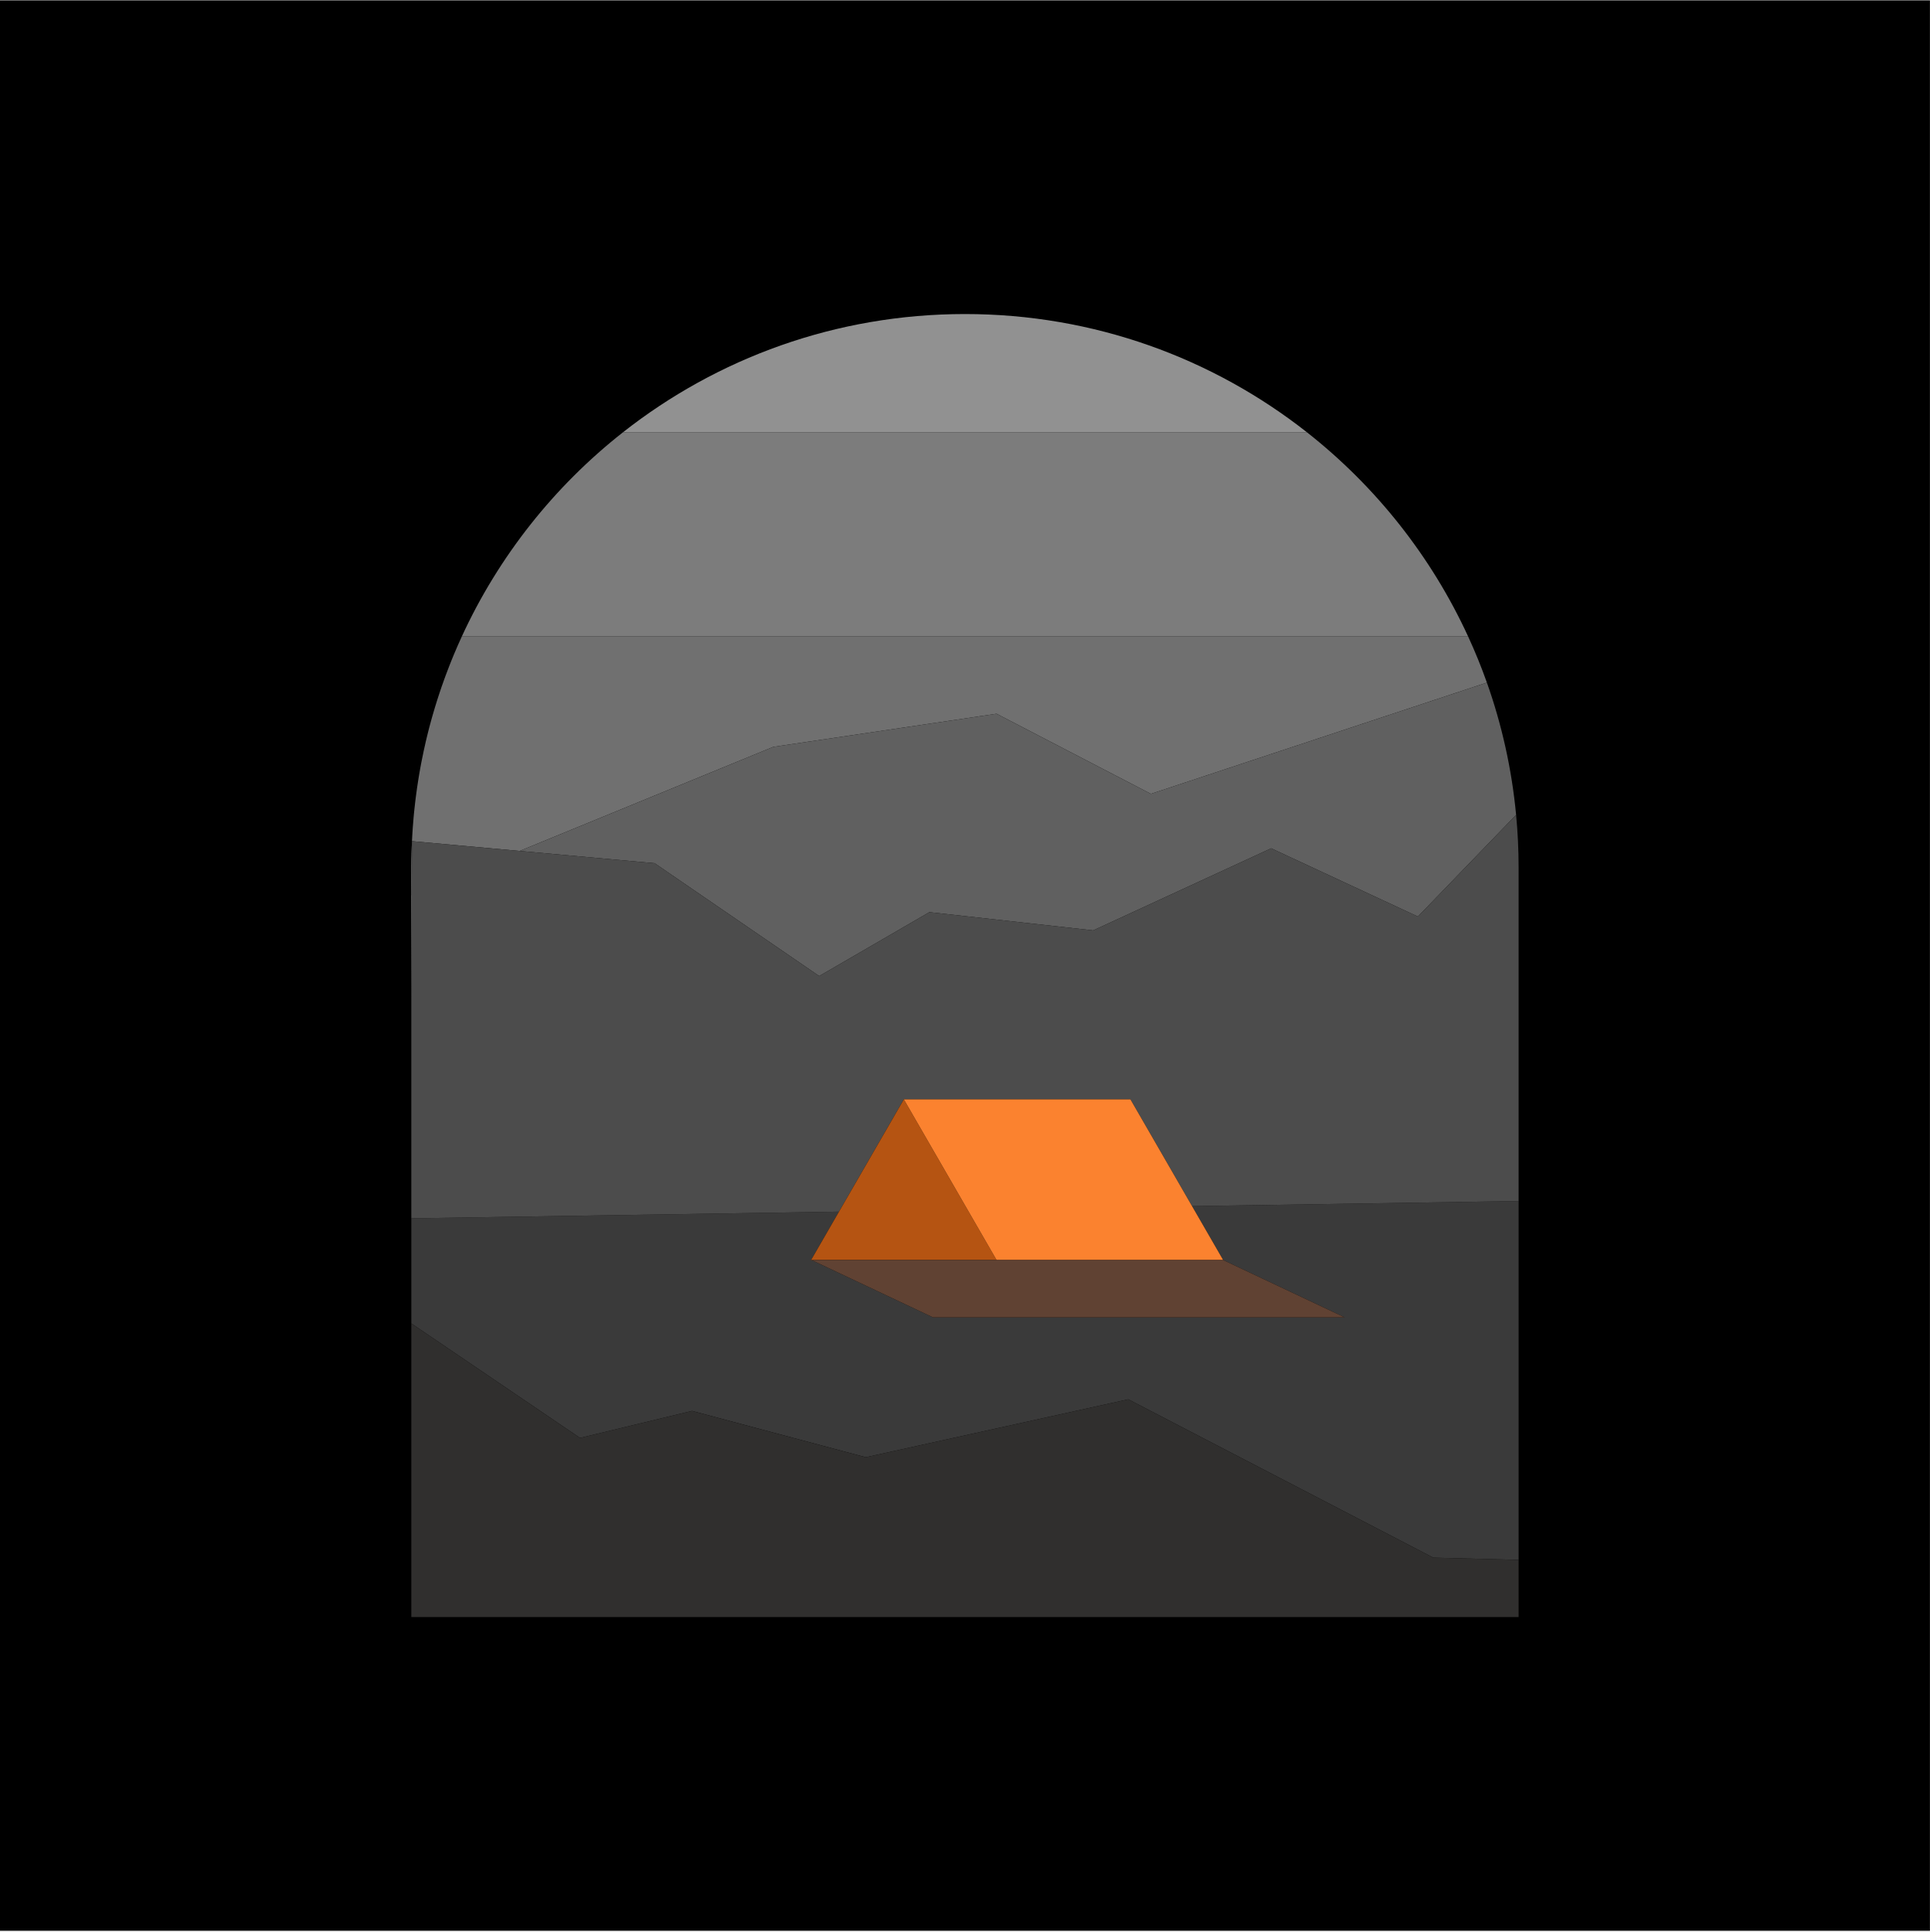
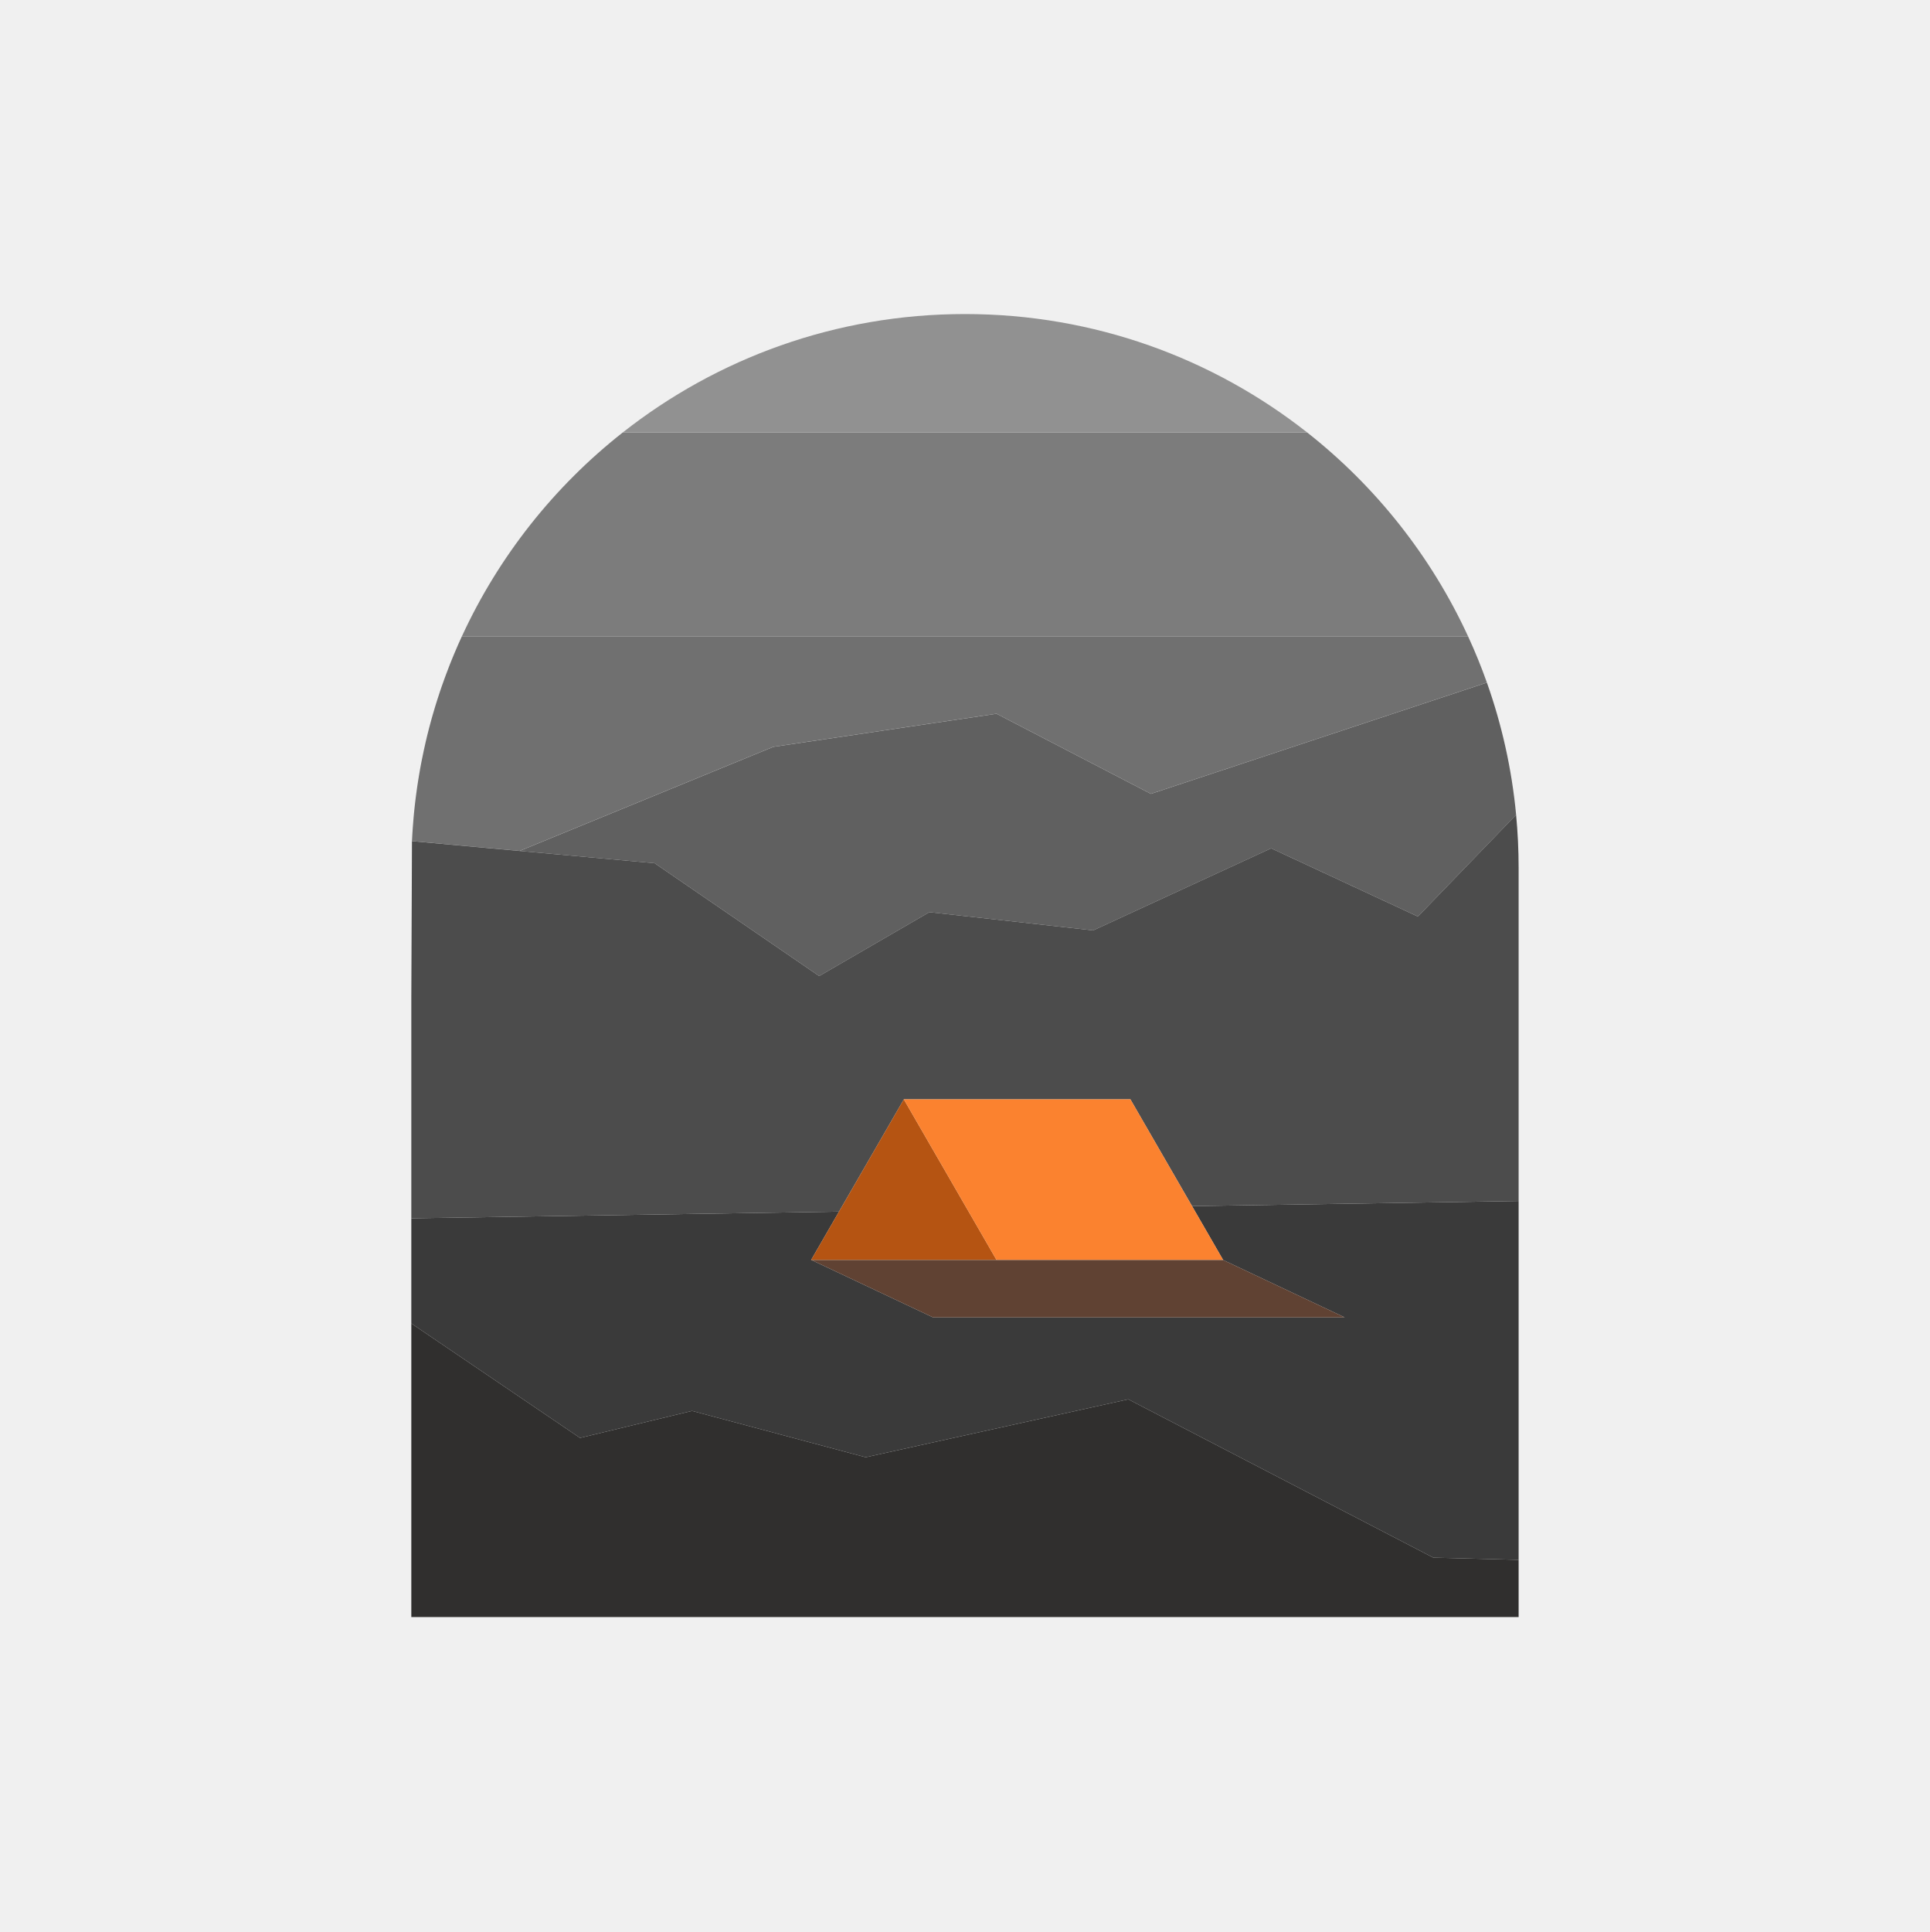
- <svg xmlns="http://www.w3.org/2000/svg" width="1200" height="1201" viewBox="0 0 1200 1201" fill="none">
-   <rect width="1200" height="1200" transform="translate(0 0.21875)" fill="black" />
-   <g clip-path="url(#clip0_336_1012)">
-     <path d="M944.248 746.602V969.659L891.227 968.3L701.56 869.864L538.302 905.877L430.277 877.069L360.648 893.863L255.752 822.69V757.35L521.681 753.194L504.314 783.281H504.593L580.096 818.907H836.049L760.547 783.281L741.195 749.771L944.248 746.602Z" fill="#3A3A3A" />
-     <path d="M256.152 522.891L256.018 556.493L255.752 620.461V539.459C255.752 538.074 255.765 536.689 255.779 535.303C255.792 534.917 255.792 534.531 255.792 534.145C255.819 532.586 255.845 531.028 255.898 529.483C255.912 528.711 255.938 527.952 255.978 527.192C255.965 527.059 255.978 526.913 255.992 526.78C256.032 525.474 256.085 524.183 256.152 522.891Z" fill="#3A3A3A" />
-     <path d="M256.152 522.891L256.018 556.493L255.752 620.461V539.459C255.752 538.074 255.765 536.689 255.779 535.303C255.792 534.917 255.792 534.531 255.792 534.145C255.819 532.586 255.845 531.028 255.898 529.483C255.912 528.711 255.938 527.952 255.978 527.192C255.965 527.059 255.978 526.913 255.992 526.78C256.032 525.474 256.085 524.183 256.152 522.891Z" fill="#707070" />
-     <path d="M924.523 424.321L715.597 493.484L619.651 443.686L480.807 464.277L323.103 528.978H323.09L256.151 522.891C256.218 521.479 256.298 520.068 256.378 518.656C256.458 517.244 256.551 515.846 256.657 514.434C256.777 512.556 256.937 510.678 257.11 508.8C257.204 507.735 257.297 506.656 257.403 505.59C257.497 504.658 257.59 503.726 257.696 502.794C257.843 501.395 257.989 500.01 258.162 498.612C258.322 497.213 258.495 495.815 258.682 494.43C258.895 492.751 259.121 491.073 259.374 489.409C259.574 488.037 259.774 486.665 260 485.293C260.174 484.161 260.36 483.016 260.56 481.87C260.653 481.231 260.773 480.578 260.893 479.939C261.026 479.153 261.159 478.368 261.306 477.582C261.465 476.703 261.625 475.81 261.798 474.931C261.945 474.132 262.105 473.347 262.265 472.547C262.637 470.603 263.037 468.658 263.463 466.727C263.876 464.796 264.316 462.852 264.755 460.934C265.061 459.642 265.368 458.35 265.687 457.058C266.433 453.982 267.232 450.905 268.085 447.855C268.338 446.923 268.604 445.977 268.87 445.058C269.403 443.18 269.949 441.316 270.522 439.451C270.975 437.959 271.428 436.481 271.907 435.003C272.373 433.524 272.853 432.046 273.345 430.581C273.785 429.249 274.238 427.917 274.691 426.599C274.757 426.412 274.81 426.226 274.89 426.053C275.383 424.641 275.876 423.229 276.395 421.818C276.675 421.045 276.955 420.286 277.248 419.513C277.954 417.556 278.699 415.611 279.472 413.68C279.885 412.601 280.311 411.536 280.75 410.47C281.004 409.844 281.257 409.218 281.51 408.606C281.763 407.98 282.029 407.367 282.282 406.741C283.041 404.916 283.827 403.105 284.613 401.294C284.639 401.227 284.679 401.147 284.706 401.081C285.505 399.269 286.318 397.458 287.143 395.66H912.856C917.158 404.996 921.06 414.559 924.523 424.321Z" fill="#707070" />
-     <path d="M944.248 969.66V1005.22H255.752V822.691L360.648 893.865L430.277 877.071L538.302 905.878L701.56 869.865L891.227 968.302L944.248 969.66Z" fill="#302F2E" />
-     <path d="M256.018 556.496L255.752 620.464V556.603L256.018 556.496Z" fill="#606060" />
-     <path d="M942.69 506.526L881.625 569.761L790.394 527.342L679.731 578.365L577.885 567.031L509.362 606.747L407.036 536.599L323.104 528.98L480.807 464.279L619.652 443.689L715.597 493.487L924.524 424.324C933.78 450.415 939.986 477.971 942.69 506.526Z" fill="#606060" />
-     <path d="M944.248 539.46V746.601L741.195 749.771L740.782 749.039H740.769L731.713 733.336L702.878 683.392H561.983L533.148 733.336L522.48 751.809L521.681 753.194L255.752 757.349V620.463L256.018 556.494L256.152 522.892L323.09 528.978H323.103L407.036 536.596L509.361 606.745L577.885 567.029L679.731 578.363L790.393 527.34L881.625 569.759L942.69 506.523C943.715 517.365 944.248 528.352 944.248 539.46Z" fill="#4C4C4C" />
-     <path d="M619.651 783.279H504.313L521.681 753.192L522.48 751.807L533.148 733.335L561.982 683.391L590.817 733.335L600.899 750.808L601.565 751.954L619.651 783.279Z" fill="#B55412" />
-     <path d="M760.547 783.279H619.651L601.565 751.954L600.899 750.808L590.817 733.335L561.982 683.391H702.878L731.712 733.335L740.769 749.037H740.782L741.195 749.77L760.547 783.279Z" fill="#FB822F" />
-     <path d="M912.857 395.66H287.144C310.091 345.796 344.613 302.351 387.271 268.789H812.715C855.374 302.351 889.909 345.796 912.857 395.66Z" fill="#7C7C7C" />
-     <path d="M812.715 268.79H387.271C445.833 222.708 519.71 195.219 599.993 195.219C680.277 195.219 754.154 222.708 812.715 268.79Z" fill="#919191" />
-     <path d="M836.049 818.908H580.096L504.594 783.281H760.547L836.049 818.908Z" fill="#604233" />
-   </g>
-   <defs>
-     <clipPath id="clip0_336_1012">
-       <rect width="688.496" height="810" fill="white" transform="translate(255.752 195.219)" />
-     </clipPath>
-   </defs>
+ <svg xmlns="http://www.w3.org/2000/svg" id="Layer_1" baseProfile="tiny" version="1.2" viewBox="0 0 1200 1201">
+   <polygon points="760.55 783.28 836.05 818.91 580.1 818.91 504.59 783.28 504.31 783.28 521.68 753.19 255.75 757.35 255.75 822.69 360.65 893.86 430.28 877.07 538.3 905.88 701.56 869.86 891.23 968.3 944.25 969.66 944.25 746.6 741.2 749.77 760.55 783.28" fill="#3a3a3a" />
+   <path d="M287.14,395.66c-.83,1.8-1.64,3.61-2.44,5.42-.03.07-.07.15-.09.21-.79,1.81-1.57,3.62-2.33,5.45-.25.63-.52,1.24-.77,1.86-.25.61-.51,1.24-.76,1.86-.44,1.07-.86,2.13-1.28,3.21-.77,1.93-1.52,3.88-2.22,5.83-.29.77-.57,1.53-.85,2.3-.52,1.41-1.01,2.82-1.51,4.23-.08.17-.13.36-.2.55-.45,1.32-.91,2.65-1.35,3.98-.49,1.46-.97,2.94-1.44,4.42-.48,1.48-.93,2.96-1.39,4.45-.57,1.86-1.12,3.73-1.65,5.61-.27.92-.53,1.86-.78,2.8-.85,3.05-1.65,6.13-2.4,9.2-.32,1.29-.63,2.58-.93,3.88-.44,1.92-.88,3.86-1.29,5.79-.43,1.93-.83,3.88-1.2,5.82-.16.8-.32,1.58-.47,2.38-.17.88-.33,1.77-.49,2.65-.15.79-.28,1.57-.41,2.36-.12.64-.24,1.29-.33,1.93-.2,1.15-.39,2.29-.56,3.42-.23,1.37-.43,2.74-.63,4.12-.25,1.66-.48,3.34-.69,5.02-.19,1.39-.36,2.78-.52,4.18-.17,1.4-.32,2.78-.47,4.18-.11.93-.2,1.86-.29,2.8-.11,1.07-.2,2.15-.29,3.21-.17,1.88-.33,3.76-.45,5.63-.11,1.41-.2,2.81-.28,4.22-.08,1.41-.16,2.82-.23,4.23l66.94,6.09h.01l157.7-64.7,138.84-20.59,95.95,49.8,208.93-69.16c-3.46-9.76-7.36-19.33-11.67-28.66H287.14Z" fill="#707070" />
+   <polygon points="701.56 869.86 538.3 905.88 430.28 877.07 360.65 893.86 255.75 822.69 255.75 1005.22 944.25 1005.22 944.25 969.66 891.23 968.3 701.56 869.86" fill="#302f2e" />
+   <path d="M715.6,493.49l-95.95-49.8-138.84,20.59-157.7,64.7,83.93,7.62,102.33,70.15,68.52-39.72,101.85,11.33,110.66-51.02,91.23,42.42,61.07-63.23c-2.7-28.55-8.91-56.11-18.17-82.2l-208.93,69.16Z" fill="#606060" />
+   <path d="M881.62,569.76l-91.23-42.42-110.66,51.02-101.85-11.33-68.52,39.72-102.33-70.15-83.93-7.62h-.01l-66.94-6.09-.13,33.6-.27,63.97v136.89l265.93-4.16.8-1.38,10.67-18.47,28.83-49.94h140.9l28.84,49.94,9.06,15.7h.01l.41.73,203.05-3.17v-207.14c0-11.11-.53-22.1-1.56-32.94l-61.07,63.24Z" fill="#4c4c4c" />
+   <polygon points="600.9 750.81 590.82 733.34 561.98 683.39 533.15 733.34 522.48 751.81 521.68 753.19 504.31 783.28 619.65 783.28 601.57 751.95 600.9 750.81" fill="#b55412" />
+   <polygon points="740.78 749.04 740.77 749.04 731.71 733.34 702.88 683.39 561.98 683.39 590.82 733.34 600.9 750.81 601.57 751.95 619.65 783.28 760.55 783.28 741.2 749.77 740.78 749.04" fill="#fb822f" />
+   <path d="M812.72,268.79h-425.44c-42.66,33.56-77.18,77.01-100.13,126.87h625.71c-22.95-49.86-57.48-93.31-100.14-126.87Z" fill="#7c7c7c" />
+   <path d="M812.72,268.79c-58.56-46.08-132.44-73.57-212.72-73.57s-154.16,27.49-212.72,73.57h425.44Z" fill="#919191" />
+   <polygon points="504.59 783.28 580.1 818.91 836.05 818.91 760.55 783.28 504.59 783.28" fill="#604233" />
</svg>
